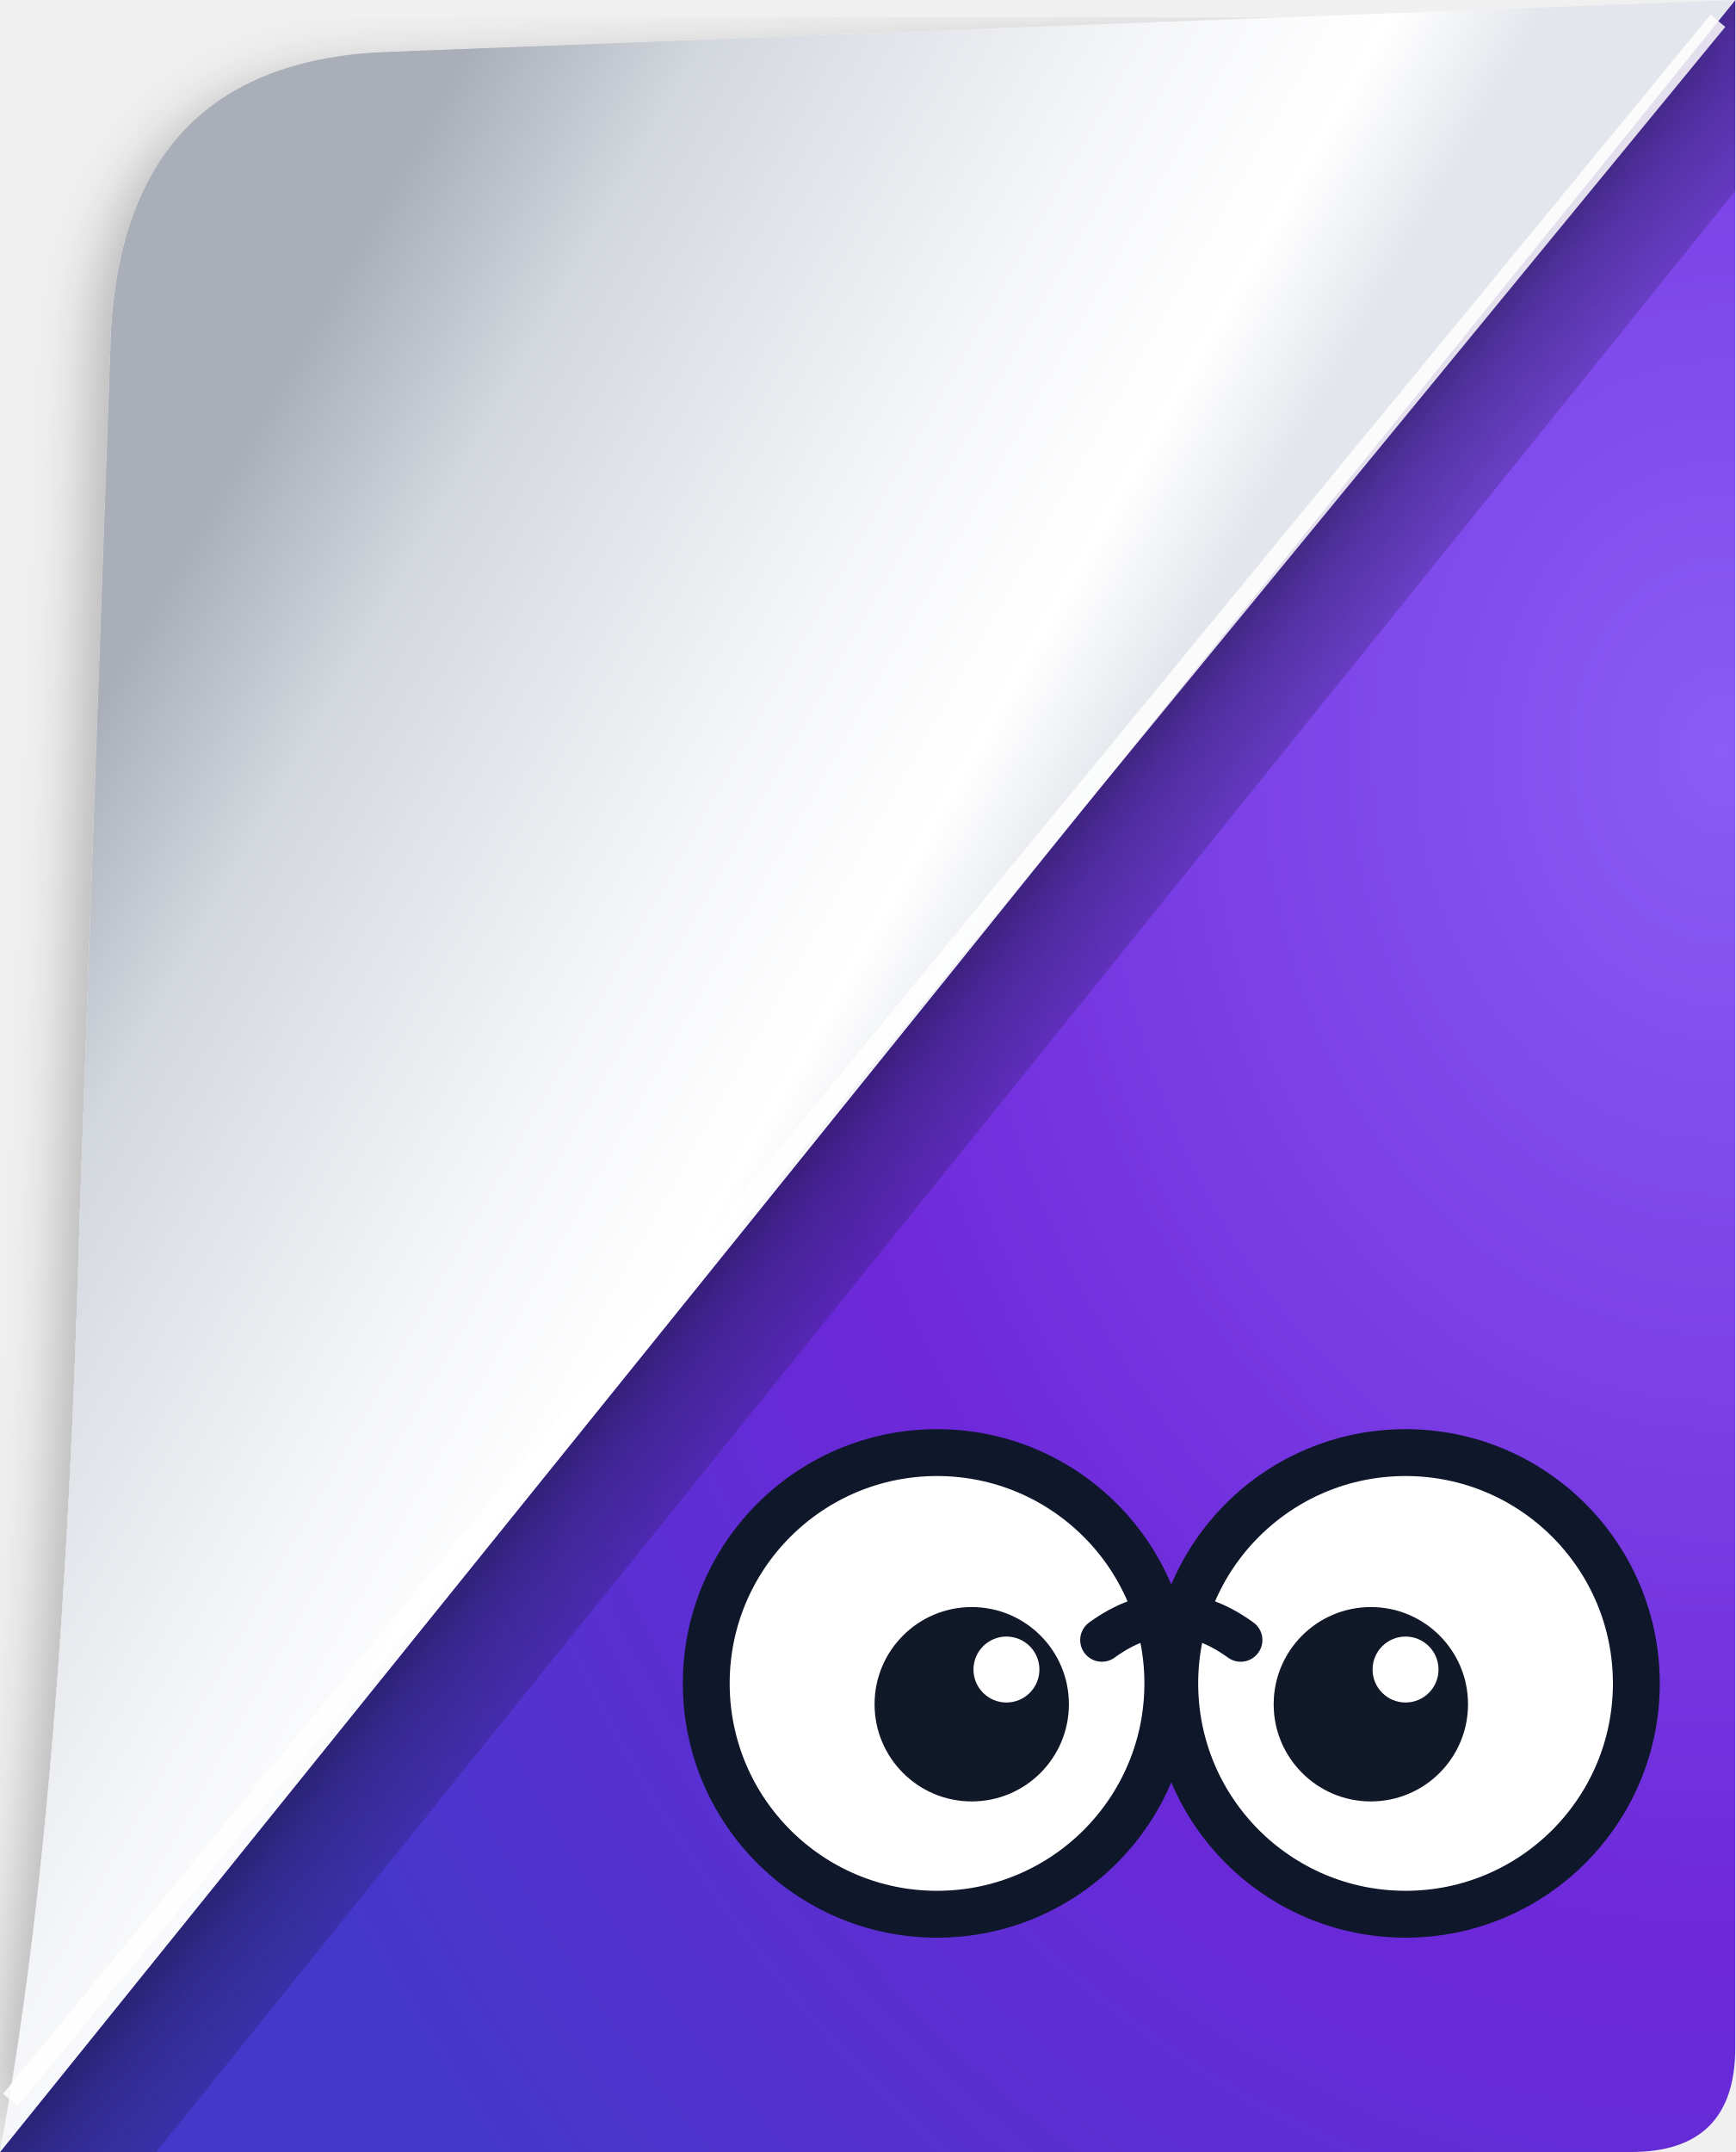
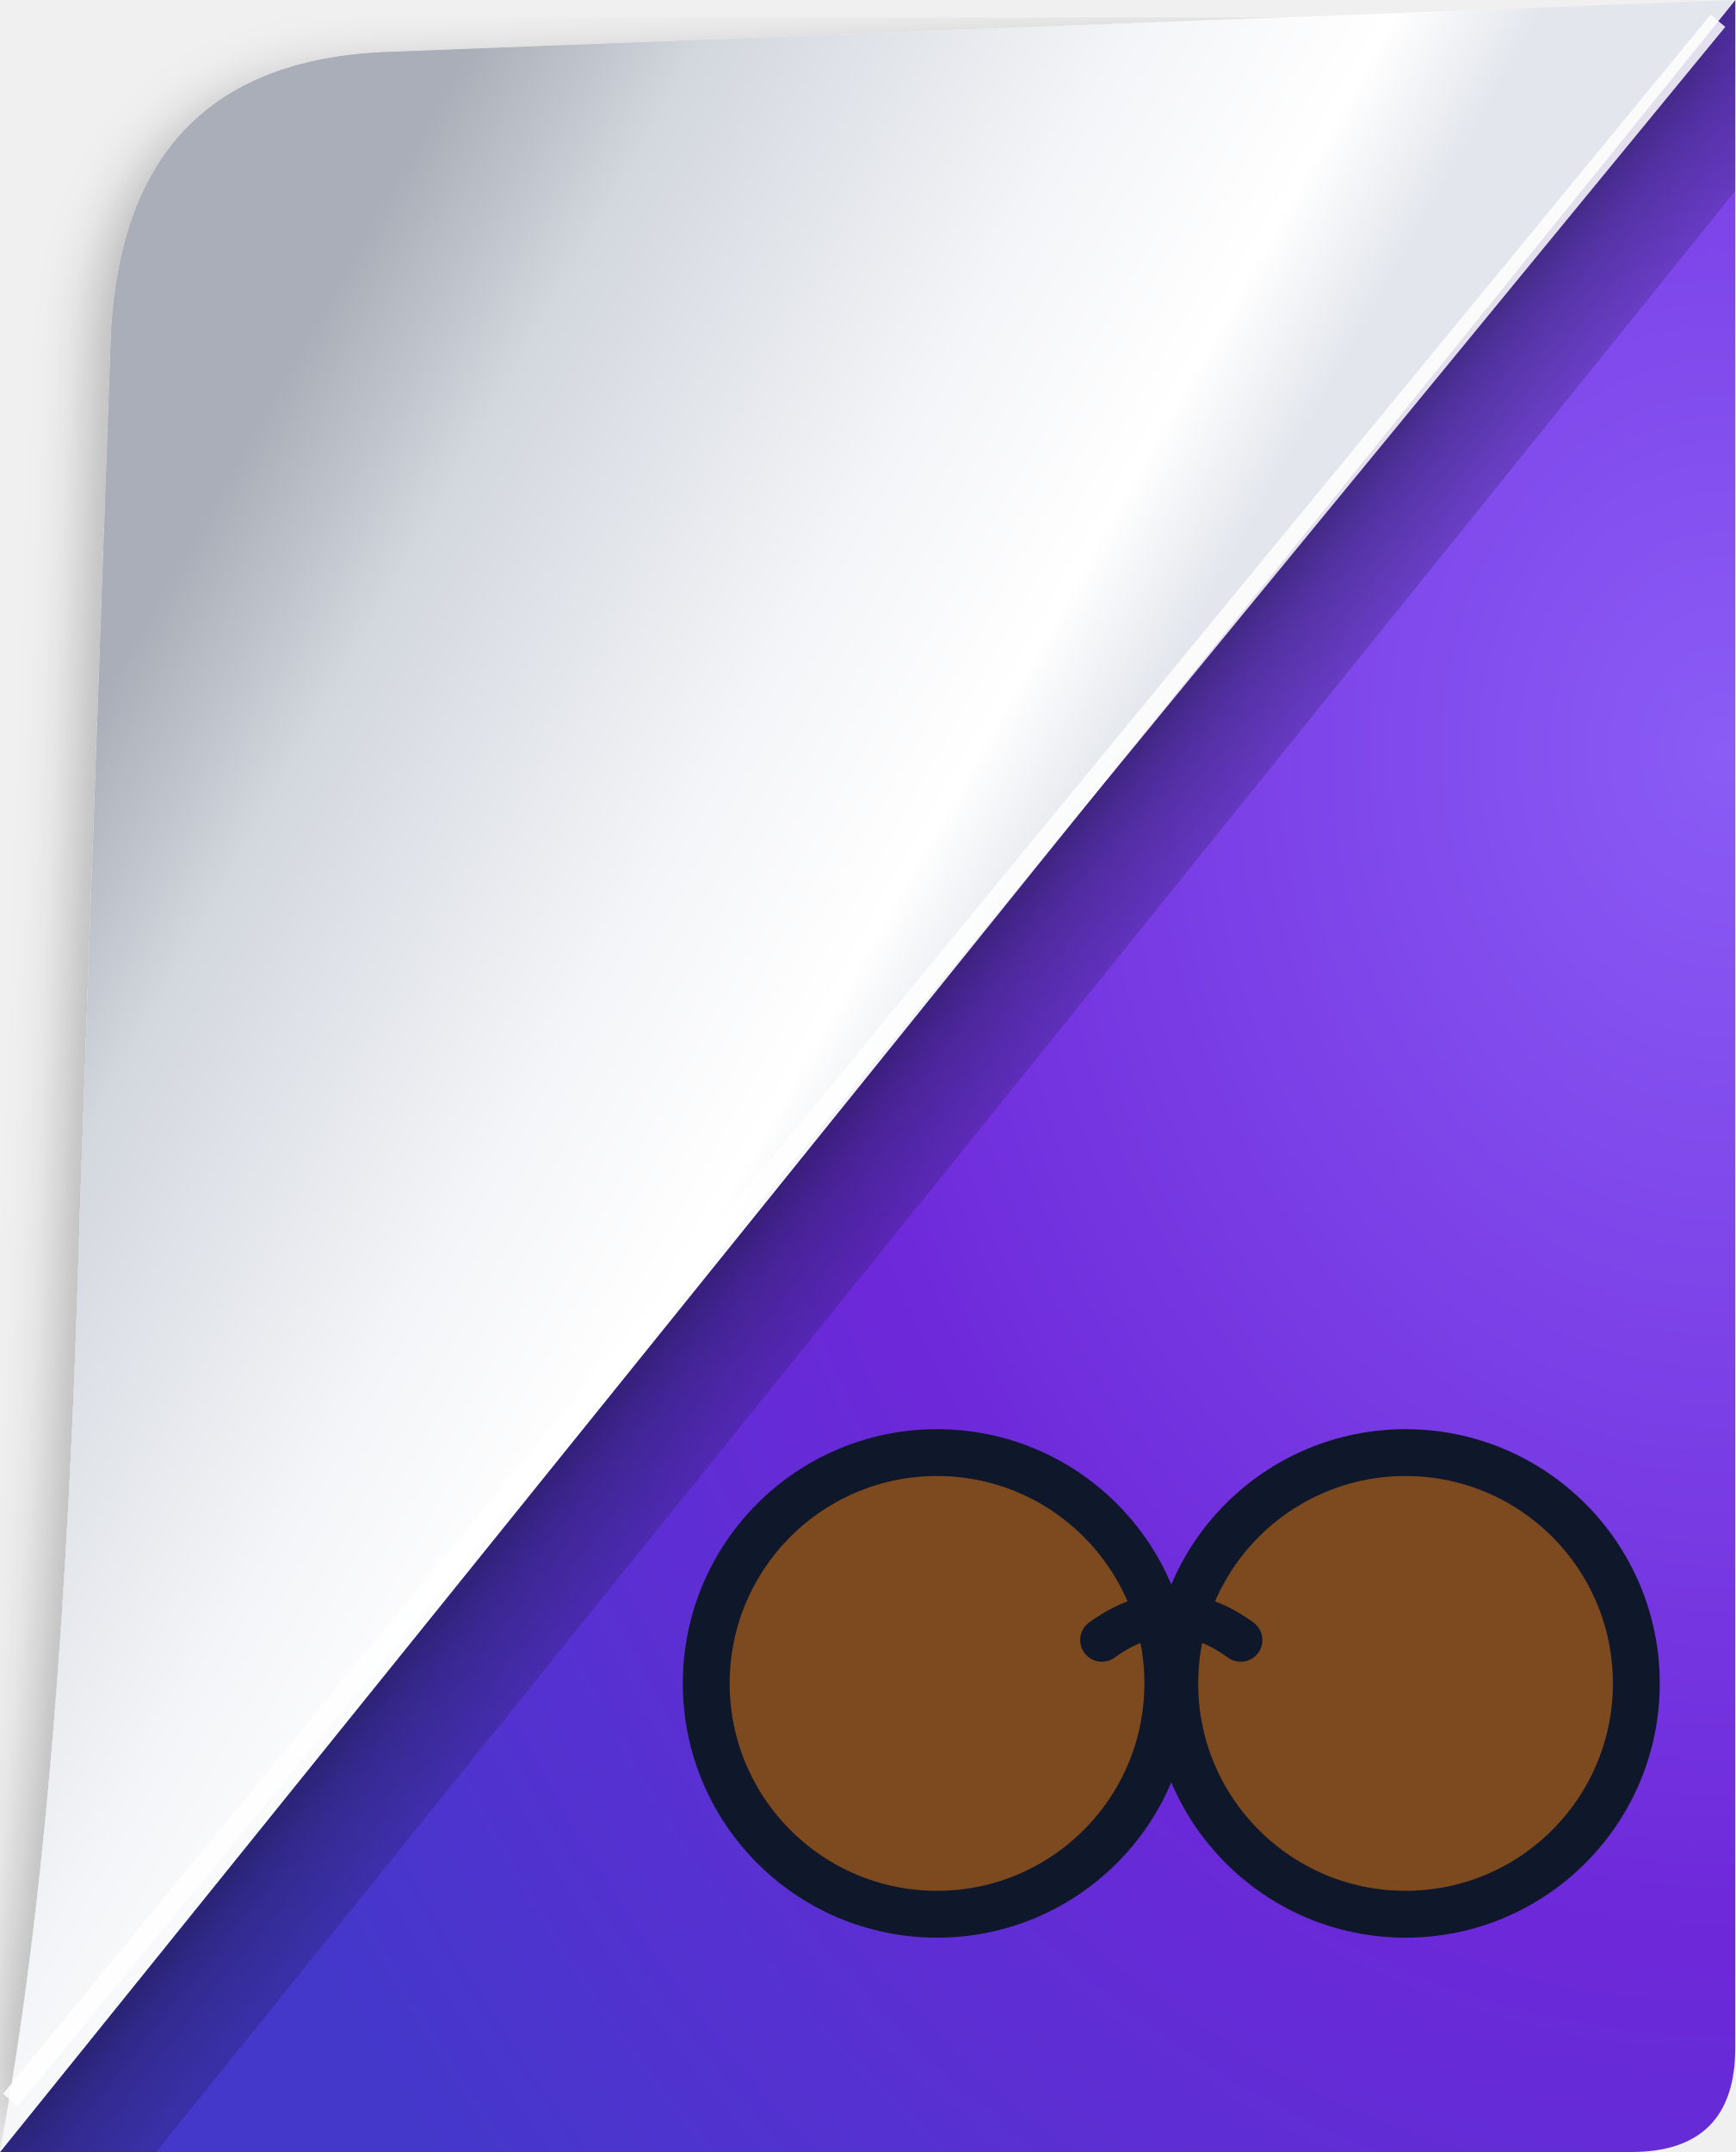
<svg xmlns="http://www.w3.org/2000/svg" viewBox="0 0 100 124" width="100" height="124">
  <defs>
    <radialGradient id="cc-bg" cx="1" cy=".35" r="1">
      <stop offset="0" stop-color="#8B5CF6" />
      <stop offset=".55" stop-color="#6D28D9" />
      <stop offset="1" stop-color="#4338CA" />
    </radialGradient>
    <linearGradient id="cc-flap" gradientUnits="userSpaceOnUse" x1="6" y1="40" x2="52" y2="66">
      <stop offset="0" stop-color="#A9AEB8" />
      <stop offset=".22" stop-color="#D3D7DE" />
      <stop offset=".62" stop-color="#F4F5F8" />
      <stop offset=".86" stop-color="#FFFFFF" />
      <stop offset="1" stop-color="#E3E6EC" />
    </linearGradient>
    <linearGradient id="cc-fold" gradientUnits="userSpaceOnUse" x1="50" y1="62" x2="60" y2="70">
      <stop offset="0" stop-color="#1E1B4B" stop-opacity=".55" />
      <stop offset="1" stop-color="#1E1B4B" stop-opacity="0" />
    </linearGradient>
    <filter id="cc-sh" x="-30%" y="-30%" width="160%" height="160%">
      <feDropShadow dx="-1" dy="1" stdDeviation="1.6" flood-color="#000" flood-opacity=".25" />
    </filter>
+     <clipPath id="cc-k1">
+       <circle cx="54" cy="97" r="12" />
+     </clipPath>
+     <clipPath id="cc-k2">
+       <circle cx="81" cy="97" r="12" />
+     </clipPath>
  </defs>
  <path d="M100 0 V118 Q100 124 94 124 H0 Z" fill="url(#cc-bg)" />
-   <g>
+   <g class="dx-eyes">
    <circle cx="54" cy="97" r="12" fill="#fff" />
    <circle cx="81" cy="97" r="12" fill="#fff" />
-     <circle cx="56" cy="98.2" r="5.6" fill="#111827" />
-     <circle cx="79" cy="98.2" r="5.6" fill="#111827" />
-     <circle cx="58" cy="96.2" r="1.9" fill="#fff" />
-     <circle cx="81" cy="96.2" r="1.9" fill="#fff" />
+     <g class="dx-pu">
+       <circle cx="54" cy="98" r="5.6" fill="#111827" />
+       <circle cx="81" cy="98" r="5.6" fill="#111827" />
+       <circle cx="56" cy="96" r="1.9" fill="#fff" />
+       <circle cx="83" cy="96" r="1.9" fill="#fff" />
+     </g>
+     <g clip-path="url(#cc-k1)">
+       <rect class="dx-lid" x="42" y="85" width="24" height="25" fill="#7C4A1E" />
+     </g>
+     <g clip-path="url(#cc-k2)">
+       <rect class="dx-lid" x="69" y="85" width="24" height="25" fill="#7C4A1E" />
+     </g>
    <circle cx="54" cy="97" r="13.3" fill="none" stroke="#0F172A" stroke-width="2.7" />
    <circle cx="81" cy="97" r="13.3" fill="none" stroke="#0F172A" stroke-width="2.7" />
    <path d="M63.5 94.5 Q67.5 91.6 71.5 94.5" fill="none" stroke="#0F172A" stroke-width="2.5" stroke-linecap="round" />
  </g>
  <path d="M0 124 L100 0 L100 11 L9 124 Z" fill="url(#cc-fold)" />
  <path d="M0 124 L100 0 L22 3 C12 3.5 7 9 6.4 19 L4.6 70 C4 92 2.6 110 0 124 Z" fill="url(#cc-flap)" filter="url(#cc-sh)" />
  <path d="M0.6 121 L99 1.2" stroke="#FFFFFF" stroke-width="1.1" opacity=".85" />
</svg>
